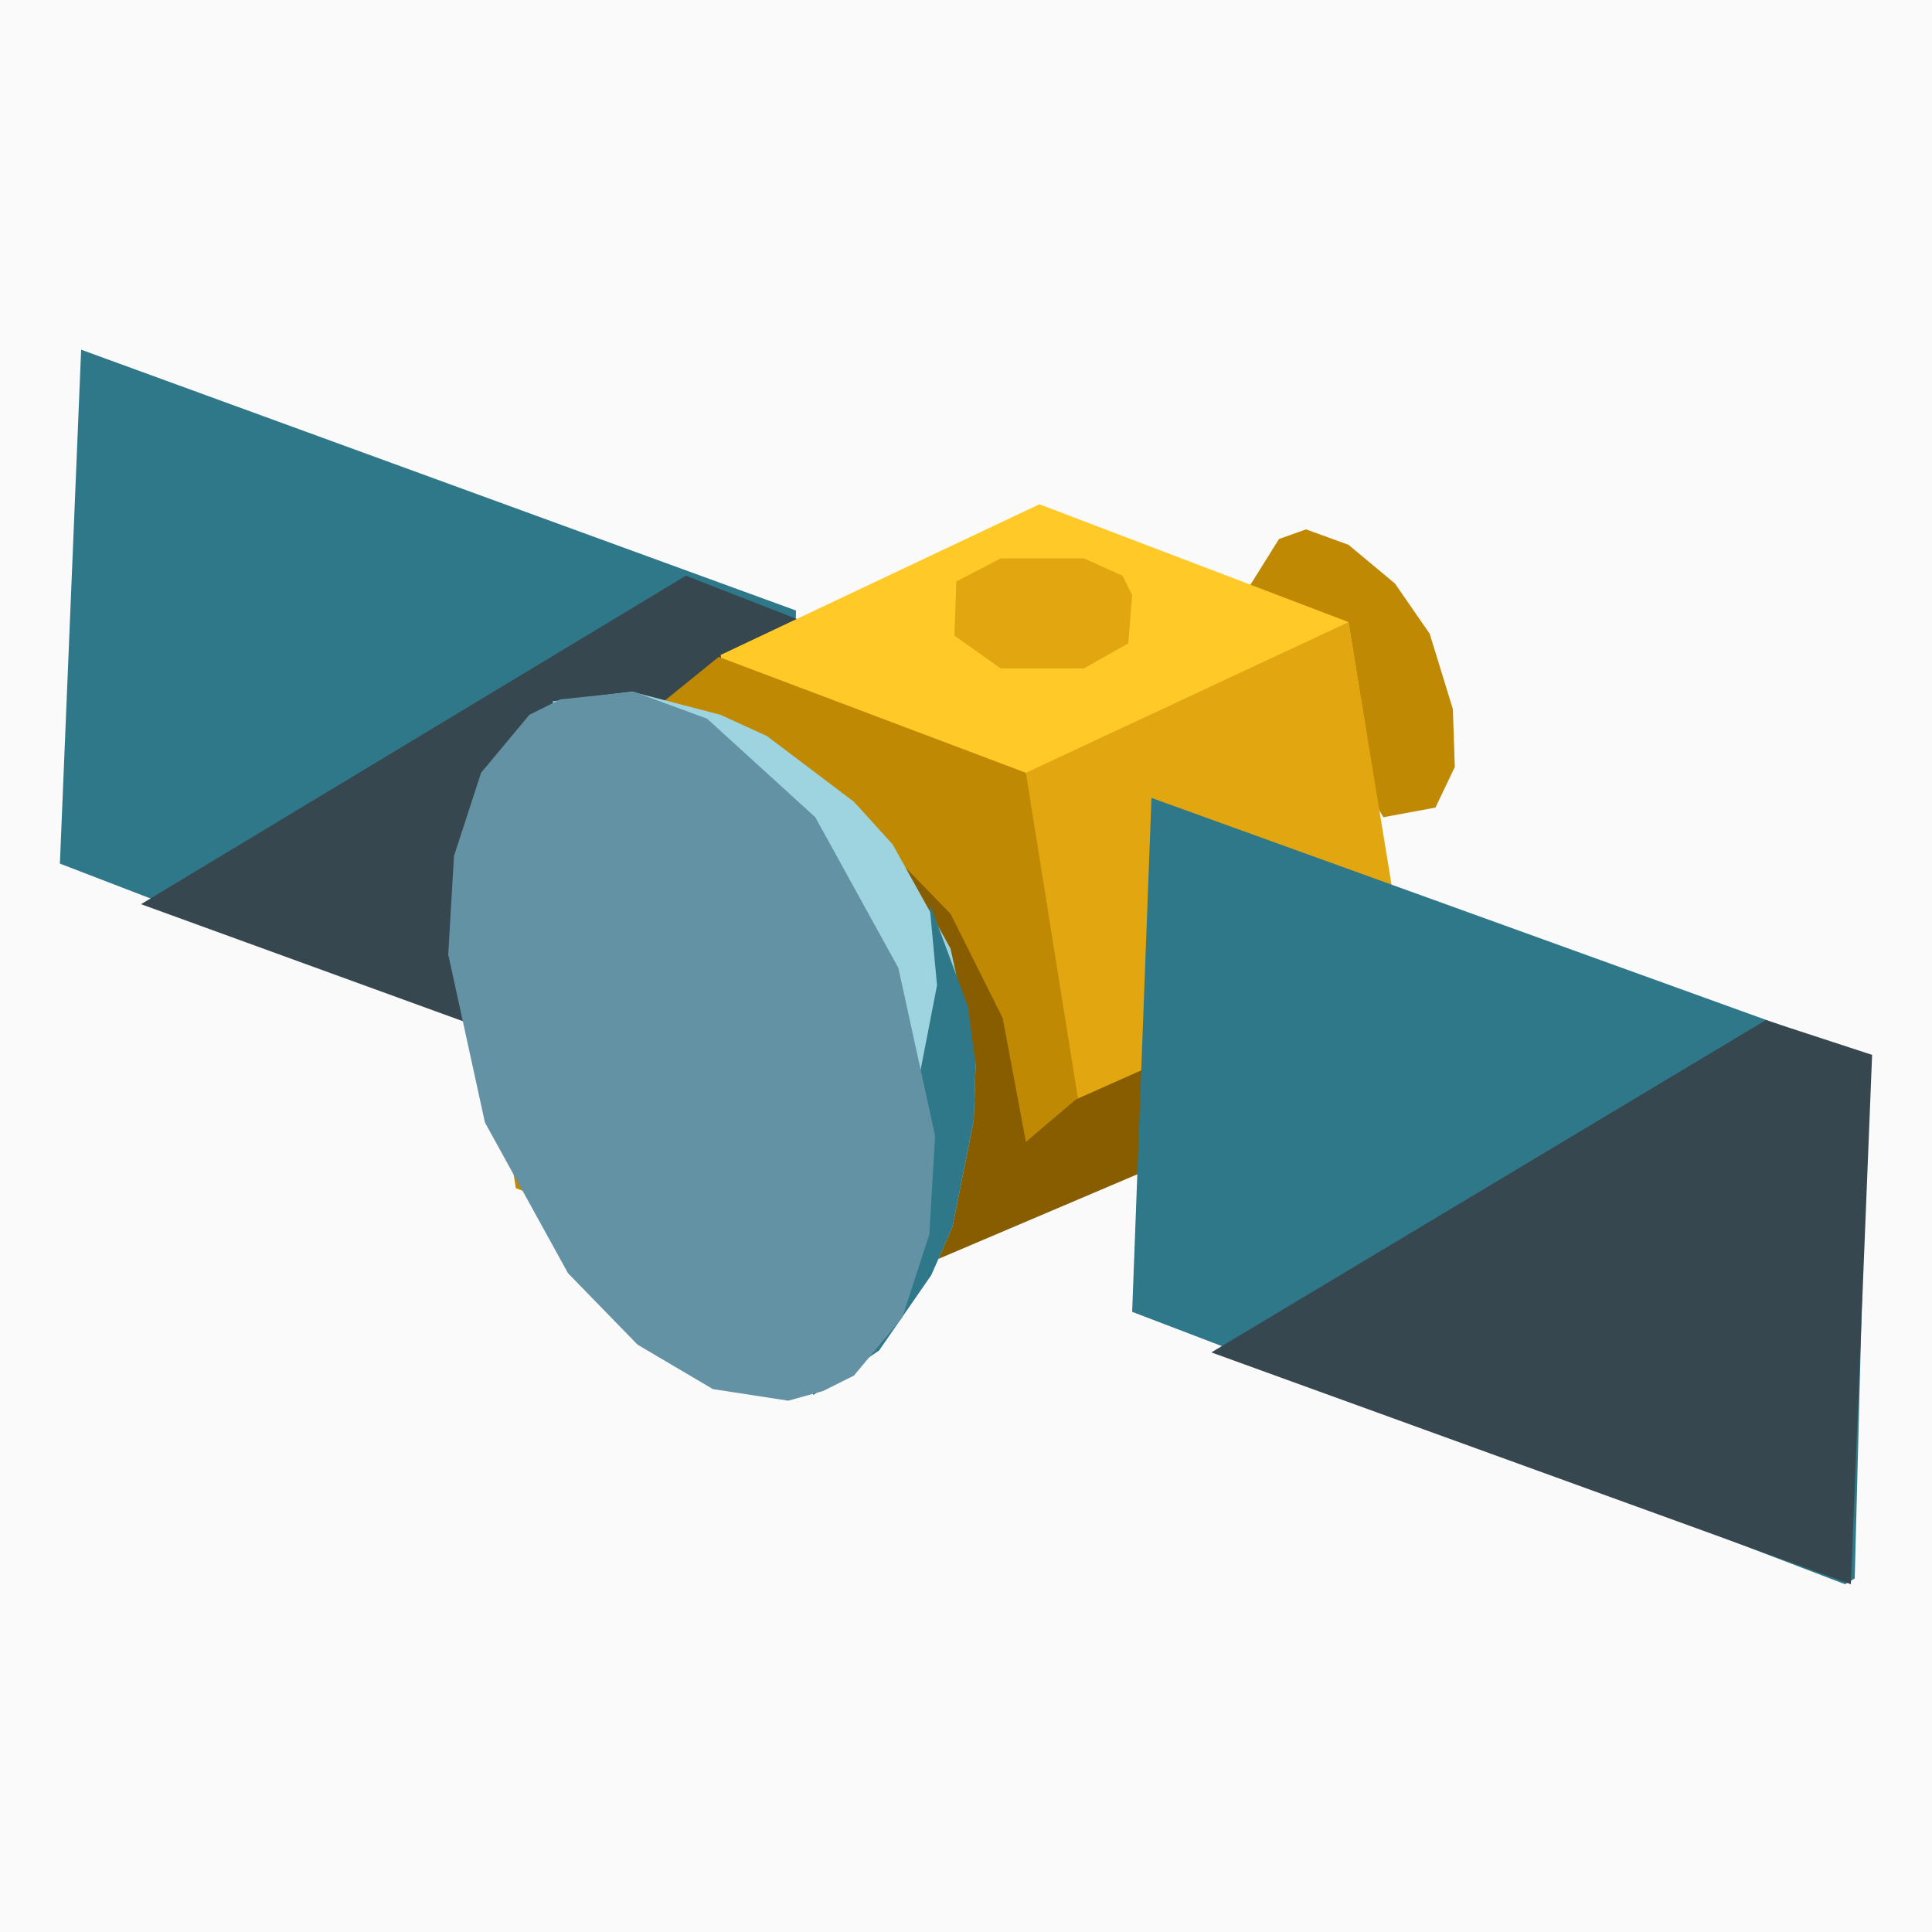
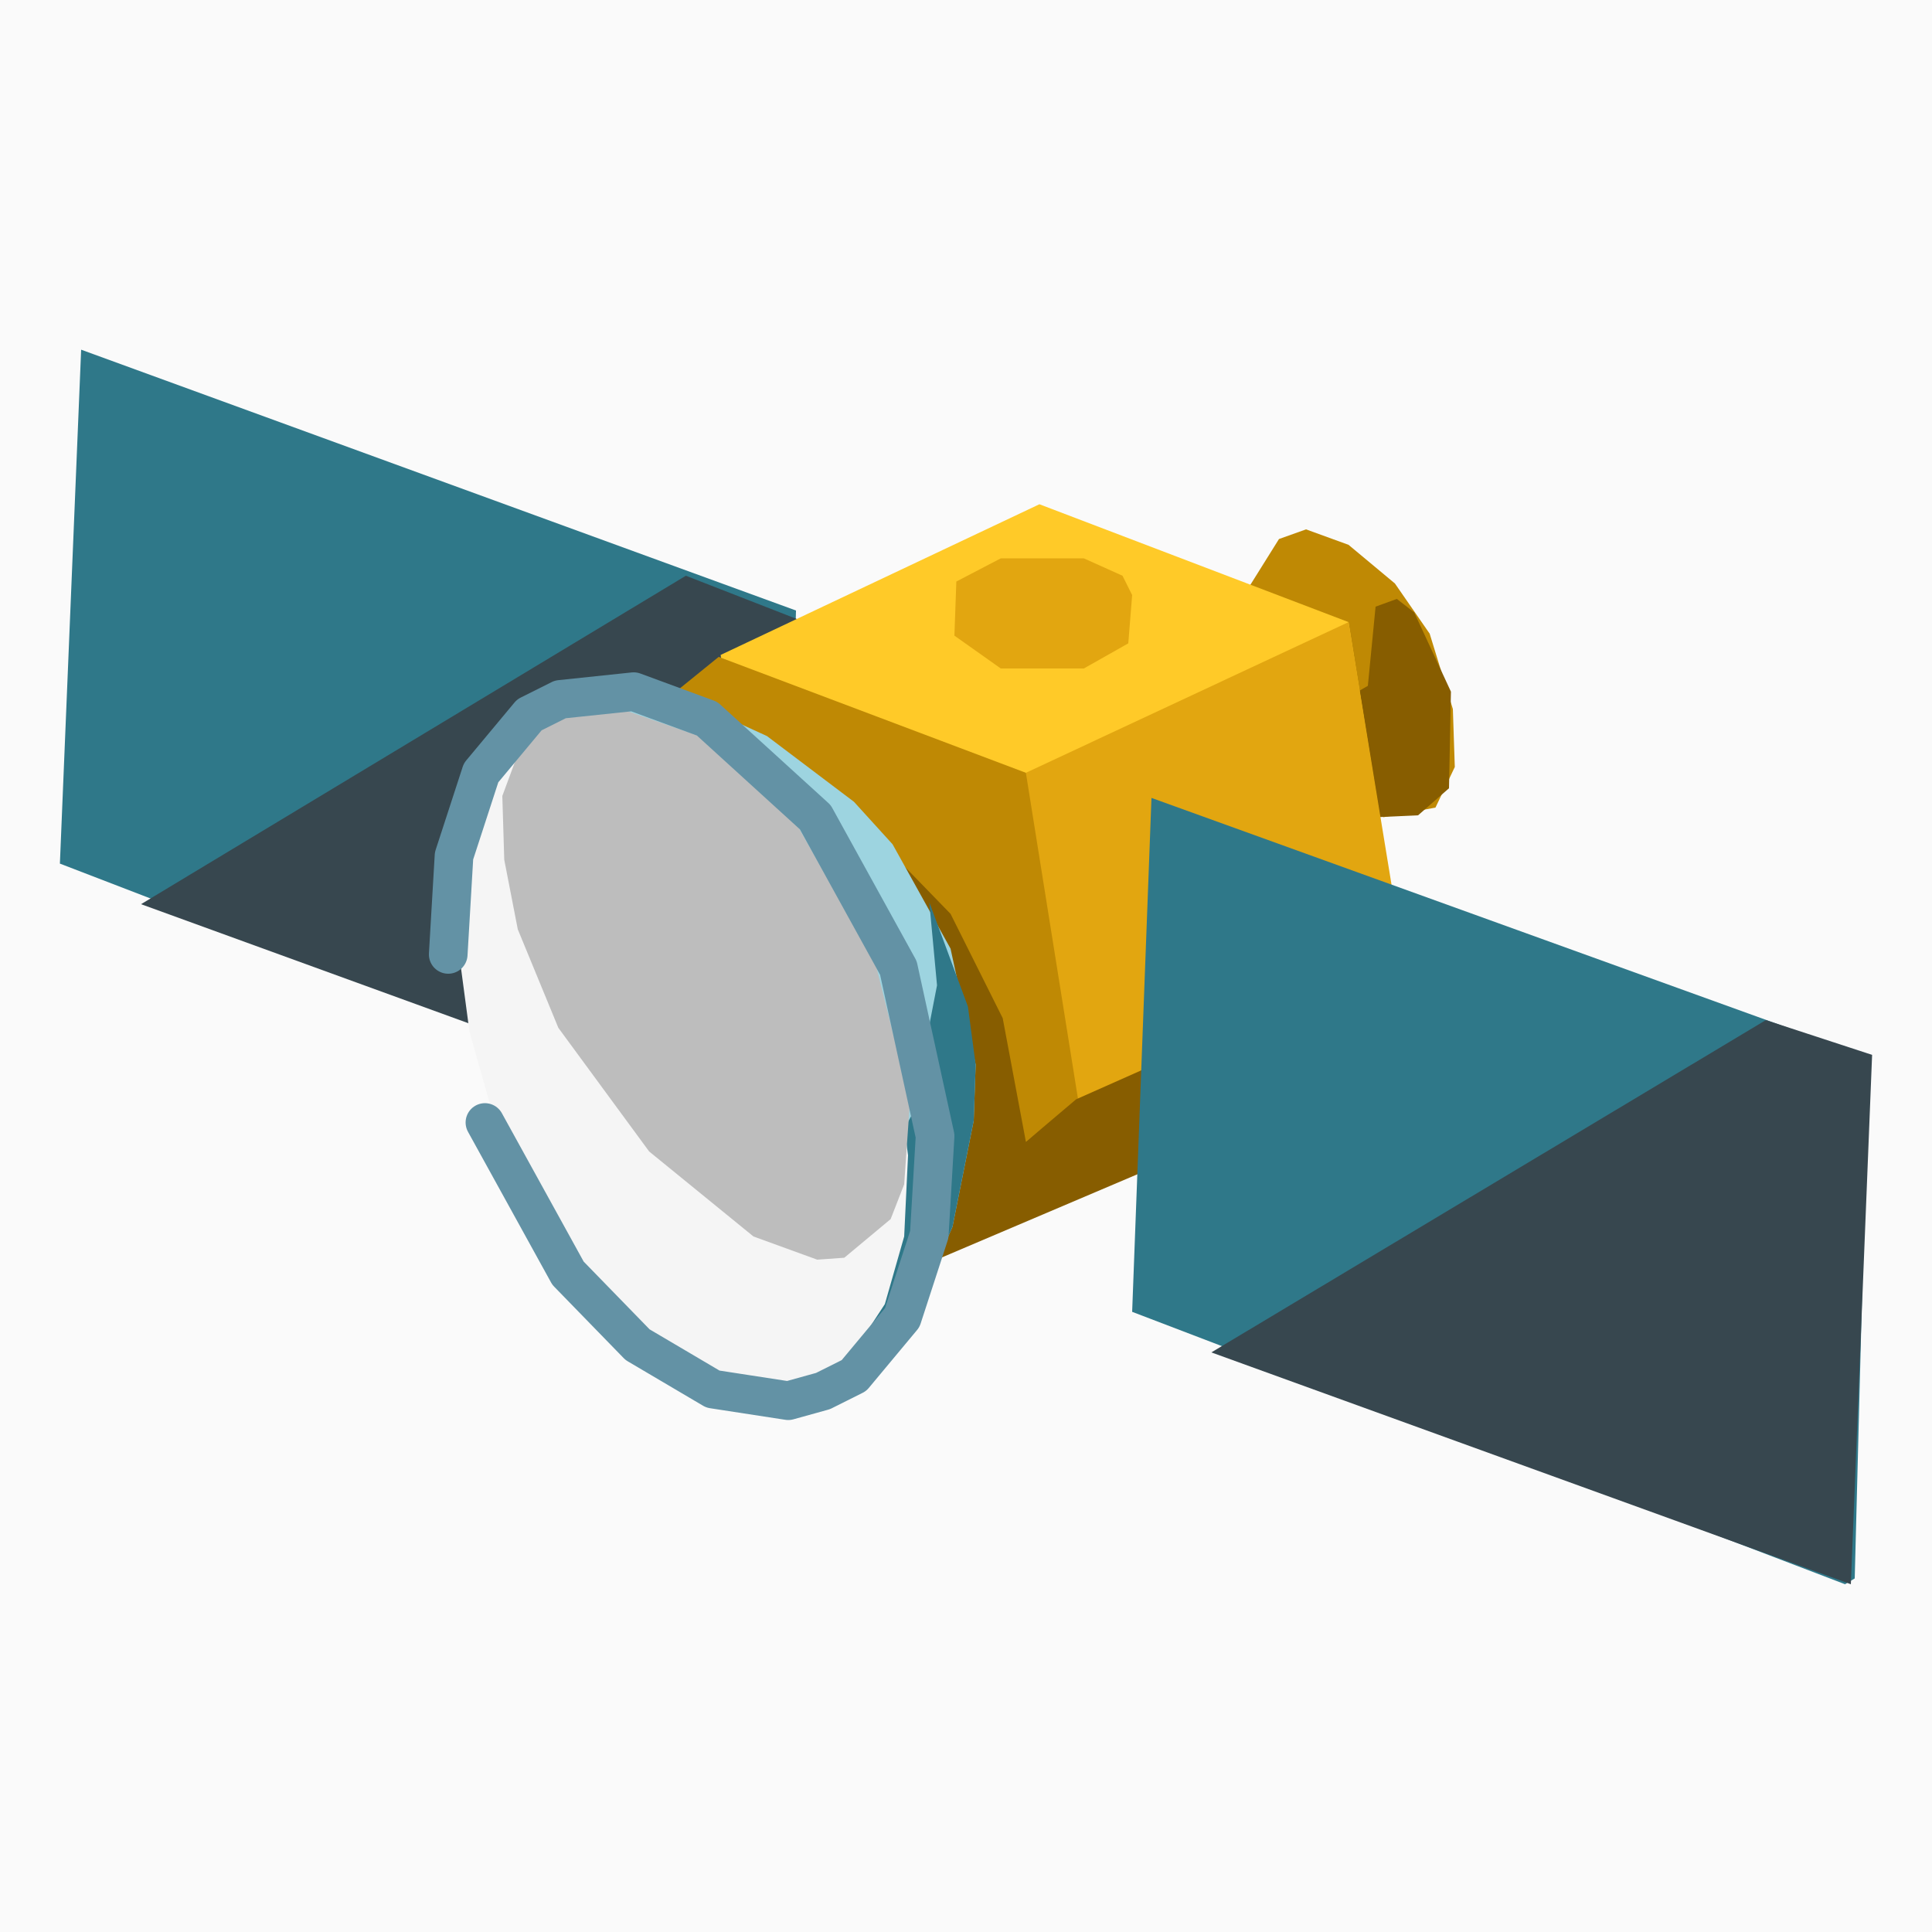
<svg xmlns="http://www.w3.org/2000/svg" viewBox="0 0 100 100" width="200" height="200">
  <rect width="100" height="100" fill="#fafafa" />
  <polygon points="40,58.9 3.1,44.7 4.2,18.1 41.2,31.6 40.5,58.5" fill="#2F7889" />
  <polygon points="7.3,46.8 40.3,58.8 41.4,32.1 35.5,29.8" fill="#37474F" />
  <polygon points="64.7,30.3 66.2,27.9 67.6,27.4 69.8,28.2 72.2,30.2 74,32.8 75.2,36.7 75.3,39.7 74.3,41.8 71.6,42.3" fill="#BF8904" />
+   <polygon points="71.2,31.4 70.8,35.5 69.4,36.3 71.2,42.3 73.4,42.2 75,40.8 75.1,35.8 73.2,31.7 72.3,31" fill="#875D00" />
  <polygon points="69.8,32.2 53.8,26.1 37.3,33.9 41.9,67.2 59.2,59.8 72.5,49" fill="#FFCA28" />
  <polygon points="69.8,32.2 53.1,40 42.1,67.5 59.4,60.1 72.6,49.3" fill="#E2A610" />
  <polygon points="53.1,40 37.2,34 24,44.7 26.7,61.5 42.6,67.6 55.8,56.9" fill="#BF8904" />
  <polygon points="72.8,49.3 55.7,56.9 53.1,59.1 51.9,52.7 49.2,47.3 45.7,43.7 39.2,40.1 42.6,67.7 60,60.3" fill="#875D00" />
  <polygon points="95.5,82 58.6,67.9 59.6,41.3 96.7,54.7 96,81.7" fill="#2F7889" />
  <polygon points="62.7,70 95.8,82 96.9,54.6 91.4,52.8" fill="#37474F" />
  <polygon points="58.6,30.8 58.1,29.8 56.1,28.9 51.8,28.9 49.5,30.1 49.4,32.9 51.8,34.6 56.1,34.6 58.4,33.3" fill="#E2A610" />
  <polygon points="42.1,72.2 28.6,36.3 32.7,35.8 37.3,37 39.7,38.1 44.2,41.5 46.2,43.7 49.2,49.1 50.5,55.1 50.4,58 49.3,63.5 48.2,66 45.5,69.9" fill="#9DD4E0" />
  <polygon points="40.4,67.6 42.1,72.2 45.5,69.9 48.2,66 49.3,63.5 50.4,58 50.5,55.1 50.1,52.1 48.1,46.7 48.5,51 47.2,57.7 43.8,64" fill="#2F7889" />
  <polygon points="45,50.7 46.4,55.3 47,59.8 46.8,64 45.8,67.5 44.1,70.1 41.8,71.6 39.1,72 36.1,71.1 33.1,69.1 30.2,66.1 27.7,62.3 25.6,58 24.3,53.4 23.7,48.9 23.9,44.7 24.9,41.2 26.5,38.6 28.8,37.1 31.6,36.7 34.5,37.6 37.6,39.6 40.5,42.6 43,46.4" fill="#F5F5F5" />
  <polygon points="28.9,53.2 26.8,48.1 26.1,44.5 26,41.2 27,38.5 28.9,36.8 31.3,36.4 36.2,38.1 41.2,42.6 45.3,49.8 47.1,57 46.8,61.3 46.1,63.1 43.7,65.1 42.3,65.2 39,64 33.6,59.6" fill="#BDBDBD" />
-   <polygon points="26.2,57.7 24.4,49.8 24.5,45.1 25.7,41.2 27.8,38.6 29.2,37.8 30.7,37.4 34.1,38.1 37.5,40.2 40.7,43.7 44.6,50.8 46.3,58.7 46.2,63.4 45.1,67.3 43,70 41.6,70.8 40,71.1 36.7,70.5 33.3,68.3 30.1,64.8" fill="#6392A5" />
-   <polygon points="25.1,58.1 29.4,65.9 33,69.6 36.9,71.9 40.8,72.5 42.6,72 44.2,71.2 46.7,68.2 48.1,63.9 48.4,58.8 46.5,50.1 42.2,42.3 36.6,37.2 32.8,35.8 29,36.2 27.4,37 24.9,40 23.5,44.3 23.2,49.4" fill="#6392A5" />
+   <polyline points="25.1,58.1 29.4,65.9 33,69.6 36.9,71.9 40.8,72.5 42.6,72 44.2,71.2 46.7,68.2 48.1,63.9 48.4,58.8 46.5,50.1 42.2,42.3 36.6,37.2 32.8,35.8 29,36.2 27.4,37 24.9,40 23.5,44.3 23.2,49.4" fill="none" stroke="#6392A5" stroke-width="2" stroke-linecap="round" stroke-linejoin="round" />
</svg>
